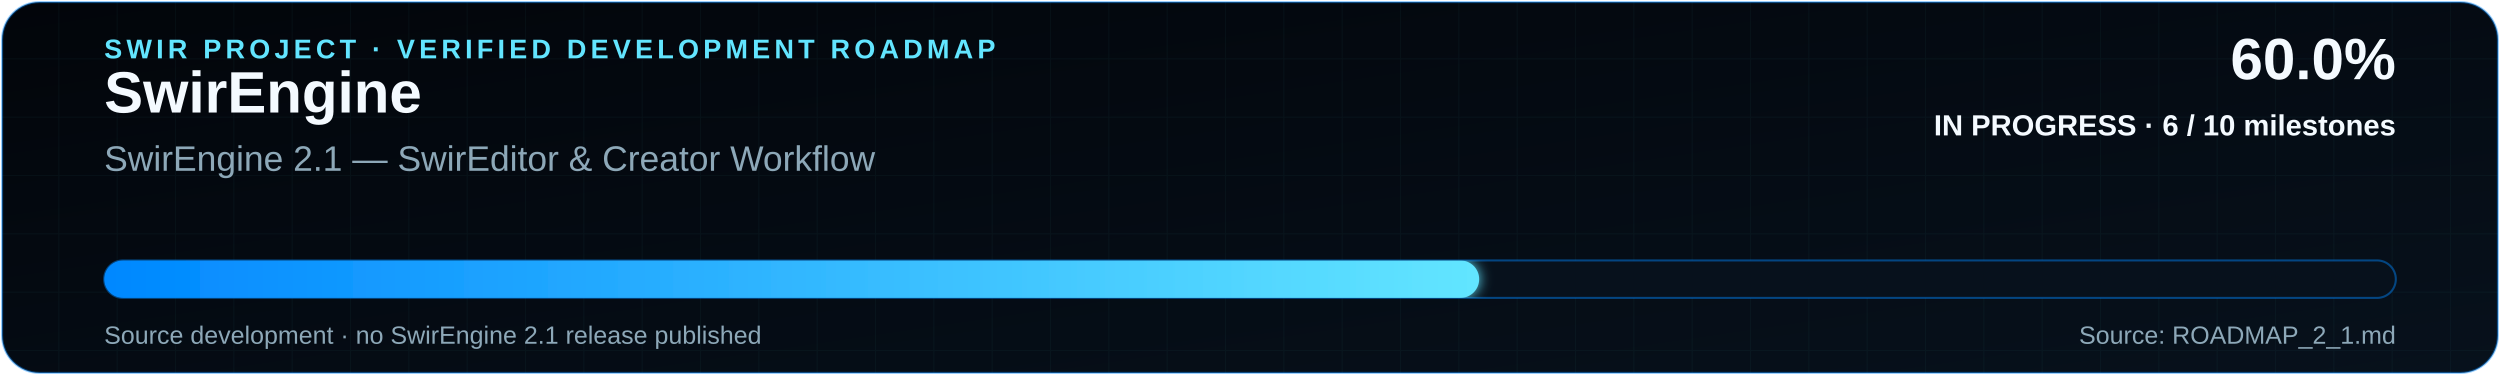
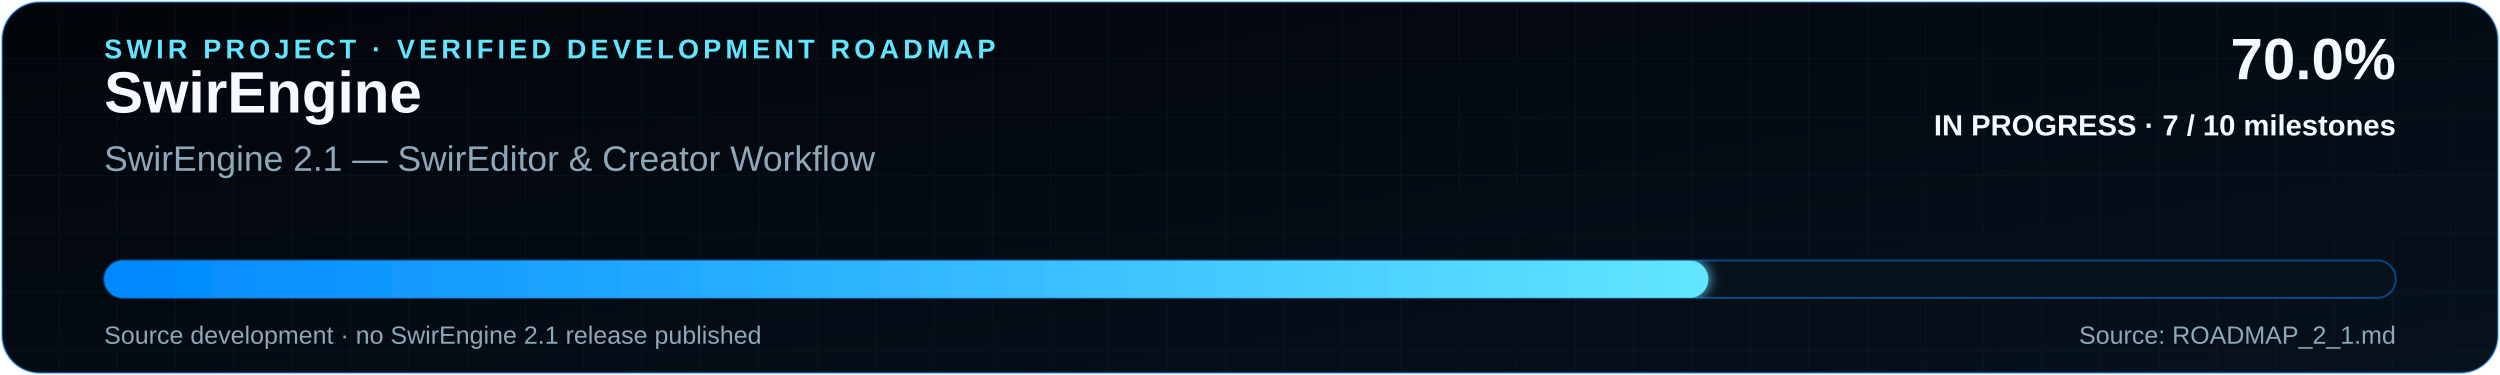
<svg xmlns="http://www.w3.org/2000/svg" width="1200" height="180" viewBox="0 0 1200 180" role="img" aria-labelledby="title desc">
  <defs>
    <linearGradient id="panel" x1="0" y1="0" x2="1" y2="1">
      <stop offset="0" stop-color="#02050A" />
      <stop offset="1" stop-color="#07111C" />
    </linearGradient>
    <linearGradient id="progressGradient" x1="0" y1="0" x2="1" y2="0">
      <stop offset="0" stop-color="#0088FF" />
      <stop offset="1" stop-color="#62E5FF" />
    </linearGradient>
    <filter id="softGlow" x="-10%" y="-80%" width="120%" height="260%">
      <feGaussianBlur stdDeviation="3" result="blur" />
      <feMerge>
        <feMergeNode in="blur" />
        <feMergeNode in="SourceGraphic" />
      </feMerge>
    </filter>
    <pattern id="grid" width="28" height="28" patternUnits="userSpaceOnUse">
      <path d="M 28 0 L 0 0 0 28" fill="none" stroke="#62E5FF" stroke-opacity="0.035" stroke-width="1" />
    </pattern>
    <clipPath id="trackClip">
      <rect x="50" y="125" width="1100" height="18" rx="9" />
    </clipPath>
    <style>
      text { font-family: "Segoe UI", Arial, sans-serif; }
      .label { fill:#62E5FF;font-size:13px;font-weight:700;letter-spacing:2px; }
      .project { fill:#F4FAFF;font-size:28px;font-weight:700; }
      .scope { fill:#8DA8B8;font-size:17px; }
      .meta { fill:#F4FAFF;font-size:14px;font-weight:600; }
      .release { fill:#8DA8B8;font-size:12px; }
    </style>
  </defs>
  <rect x="1" y="1" width="1198" height="178" rx="18" fill="url(#panel)" stroke="#0088FF" stroke-opacity="0.42" />
  <rect x="1" y="1" width="1198" height="178" rx="18" fill="url(#grid)" />
  <text x="50" y="28" class="label">SWIR PROJECT · VERIFIED DEVELOPMENT ROADMAP</text>
  <text x="50" y="54" class="project">SwirEngine</text>
  <text x="50" y="82" class="scope">SwirEngine 2.1 — SwirEditor &amp; Creator Workflow</text>
-   <text x="1150" y="38" text-anchor="end" class="project">60.0%</text>
-   <text x="1150" y="65" text-anchor="end" class="meta">IN PROGRESS · 6 / 10 milestones</text>
+   <text x="1150" y="38" text-anchor="end" class="project">70.0%</text>
+   <text x="1150" y="65" text-anchor="end" class="meta">IN PROGRESS · 7 / 10 milestones</text>
  <rect x="50" y="125" width="1100" height="18" rx="9" fill="#07111C" stroke="#0088FF" stroke-opacity="0.45" />
-   <rect x="50" y="125" width="660" height="18" rx="9" fill="url(#progressGradient)" filter="url(#softGlow)" clip-path="url(#trackClip)" />
+   <rect x="50" y="125" width="770" height="18" rx="9" fill="url(#progressGradient)" filter="url(#softGlow)" clip-path="url(#trackClip)" />
  <text x="50" y="165" class="release">Source development · no SwirEngine 2.1 release published</text>
  <text x="1150" y="165" text-anchor="end" class="release">Source: ROADMAP_2_1.md</text>
</svg>
